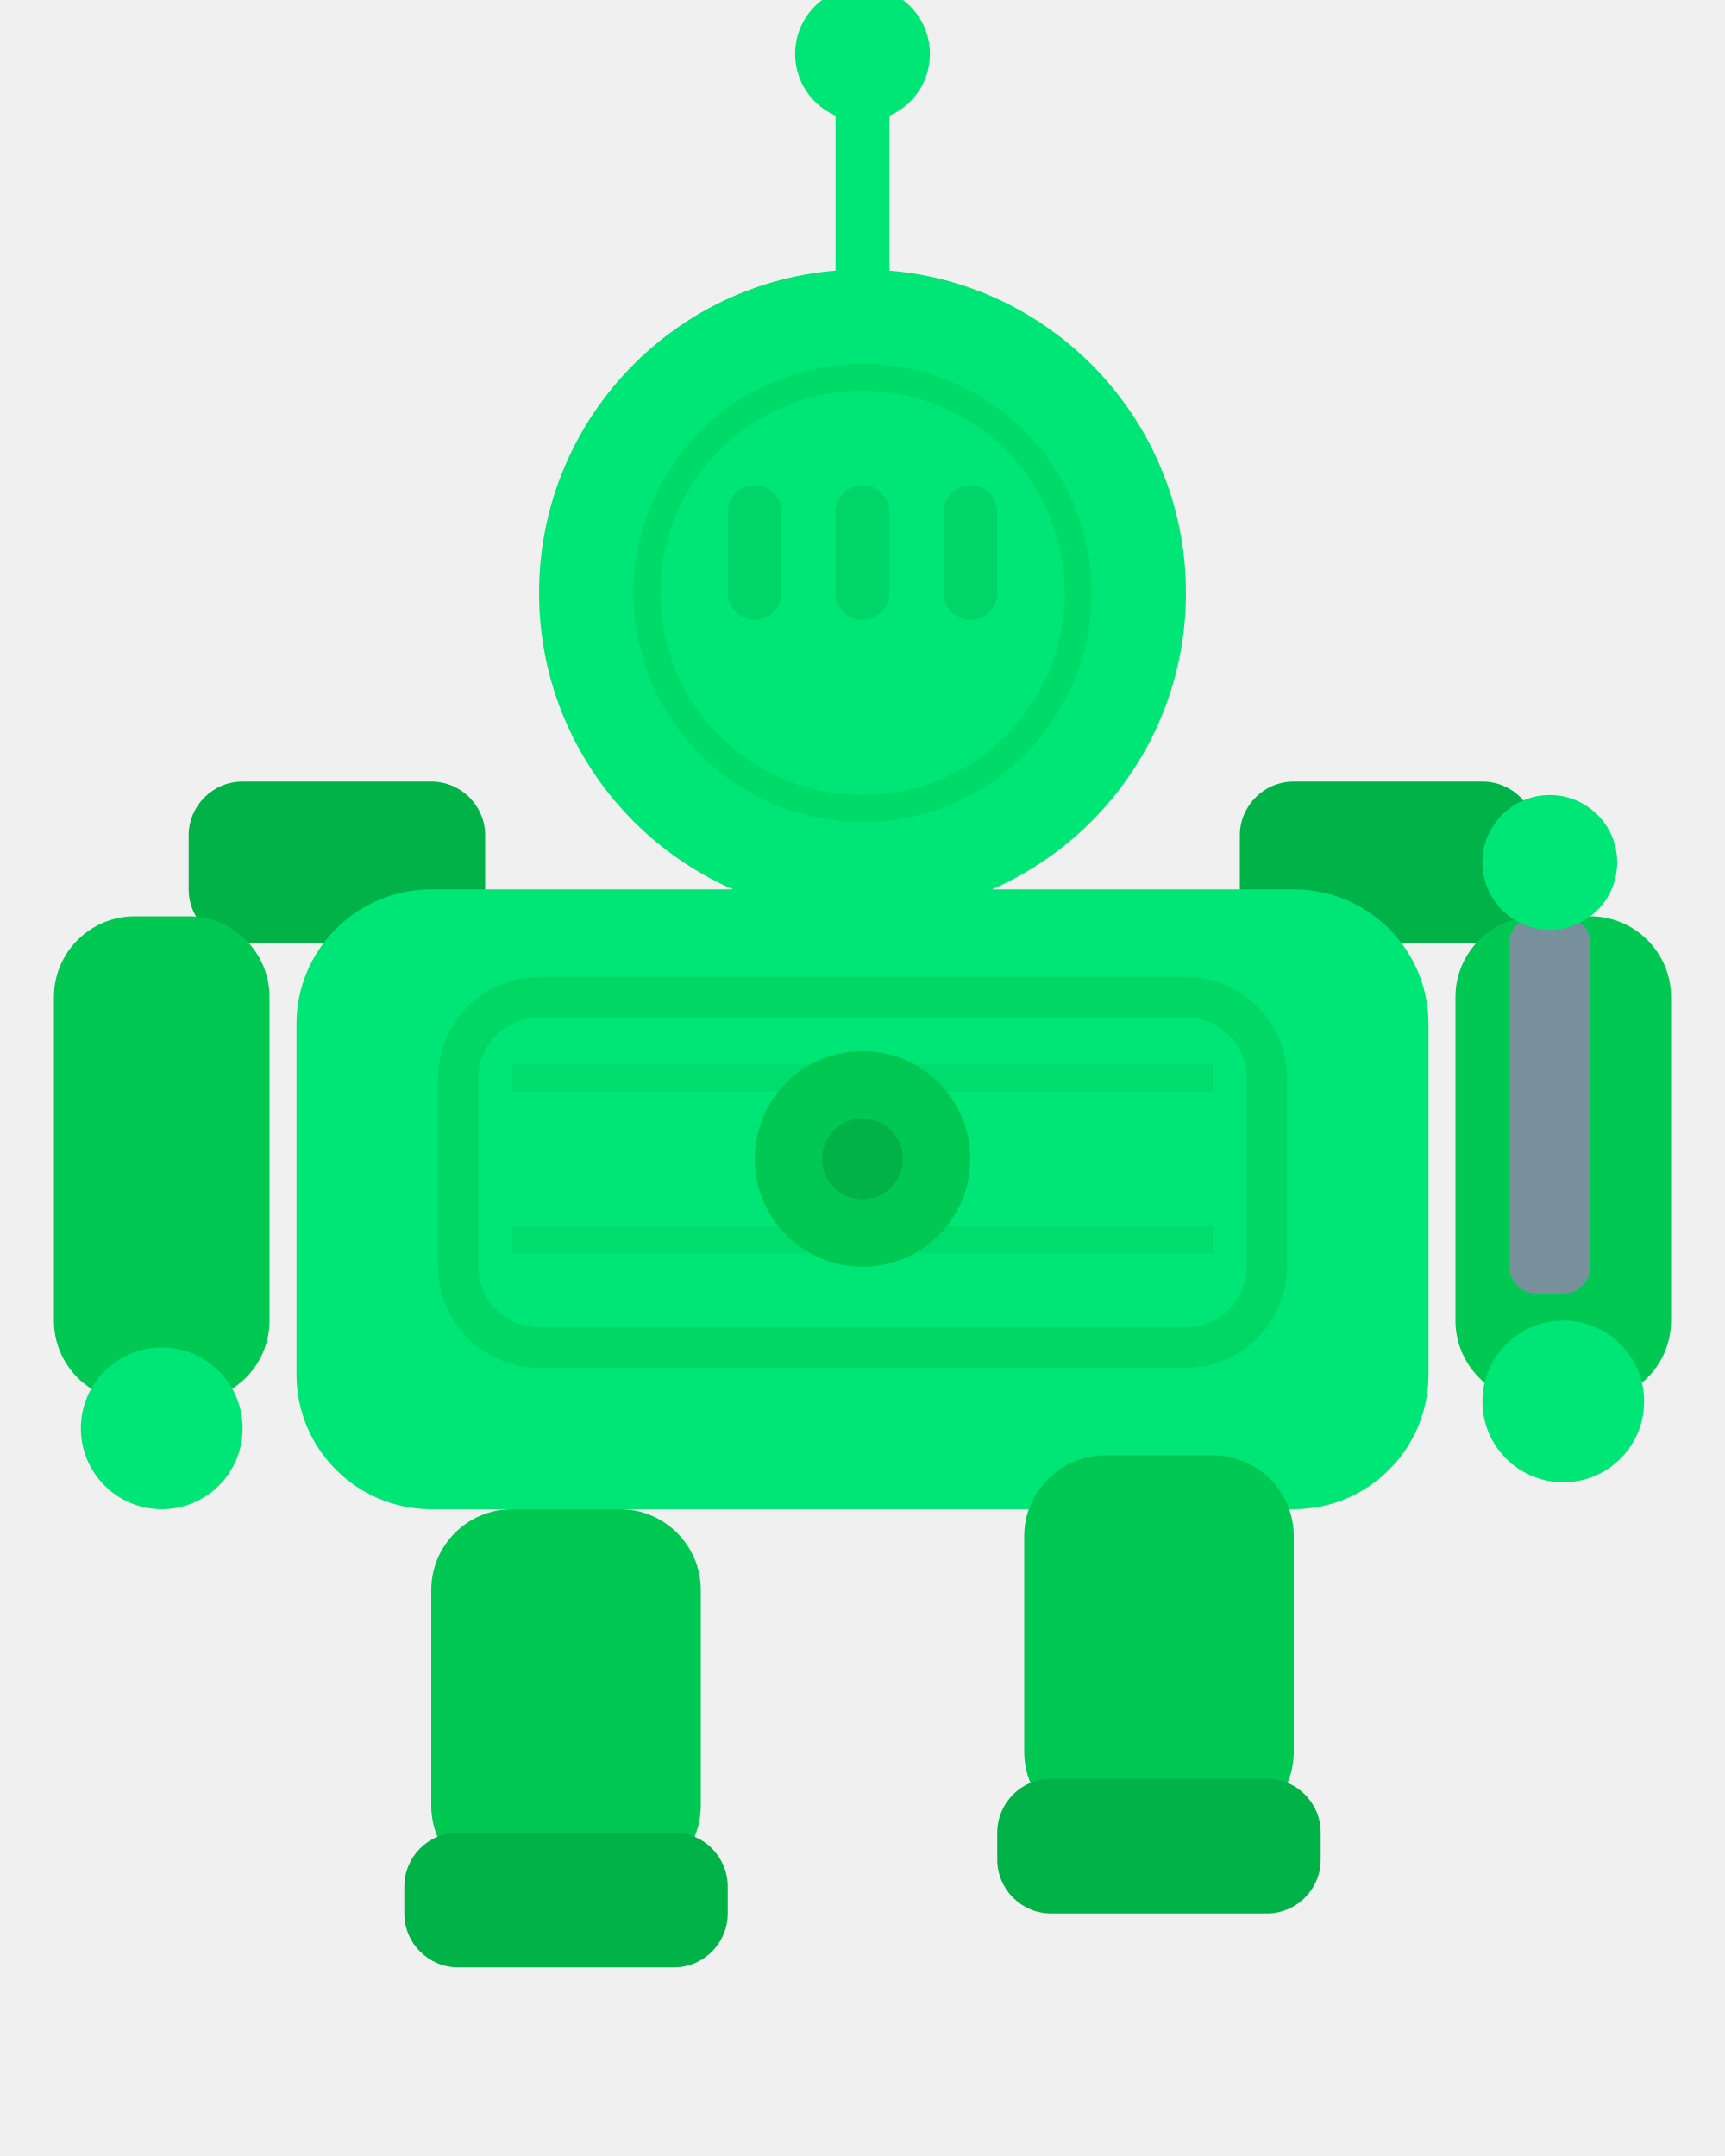
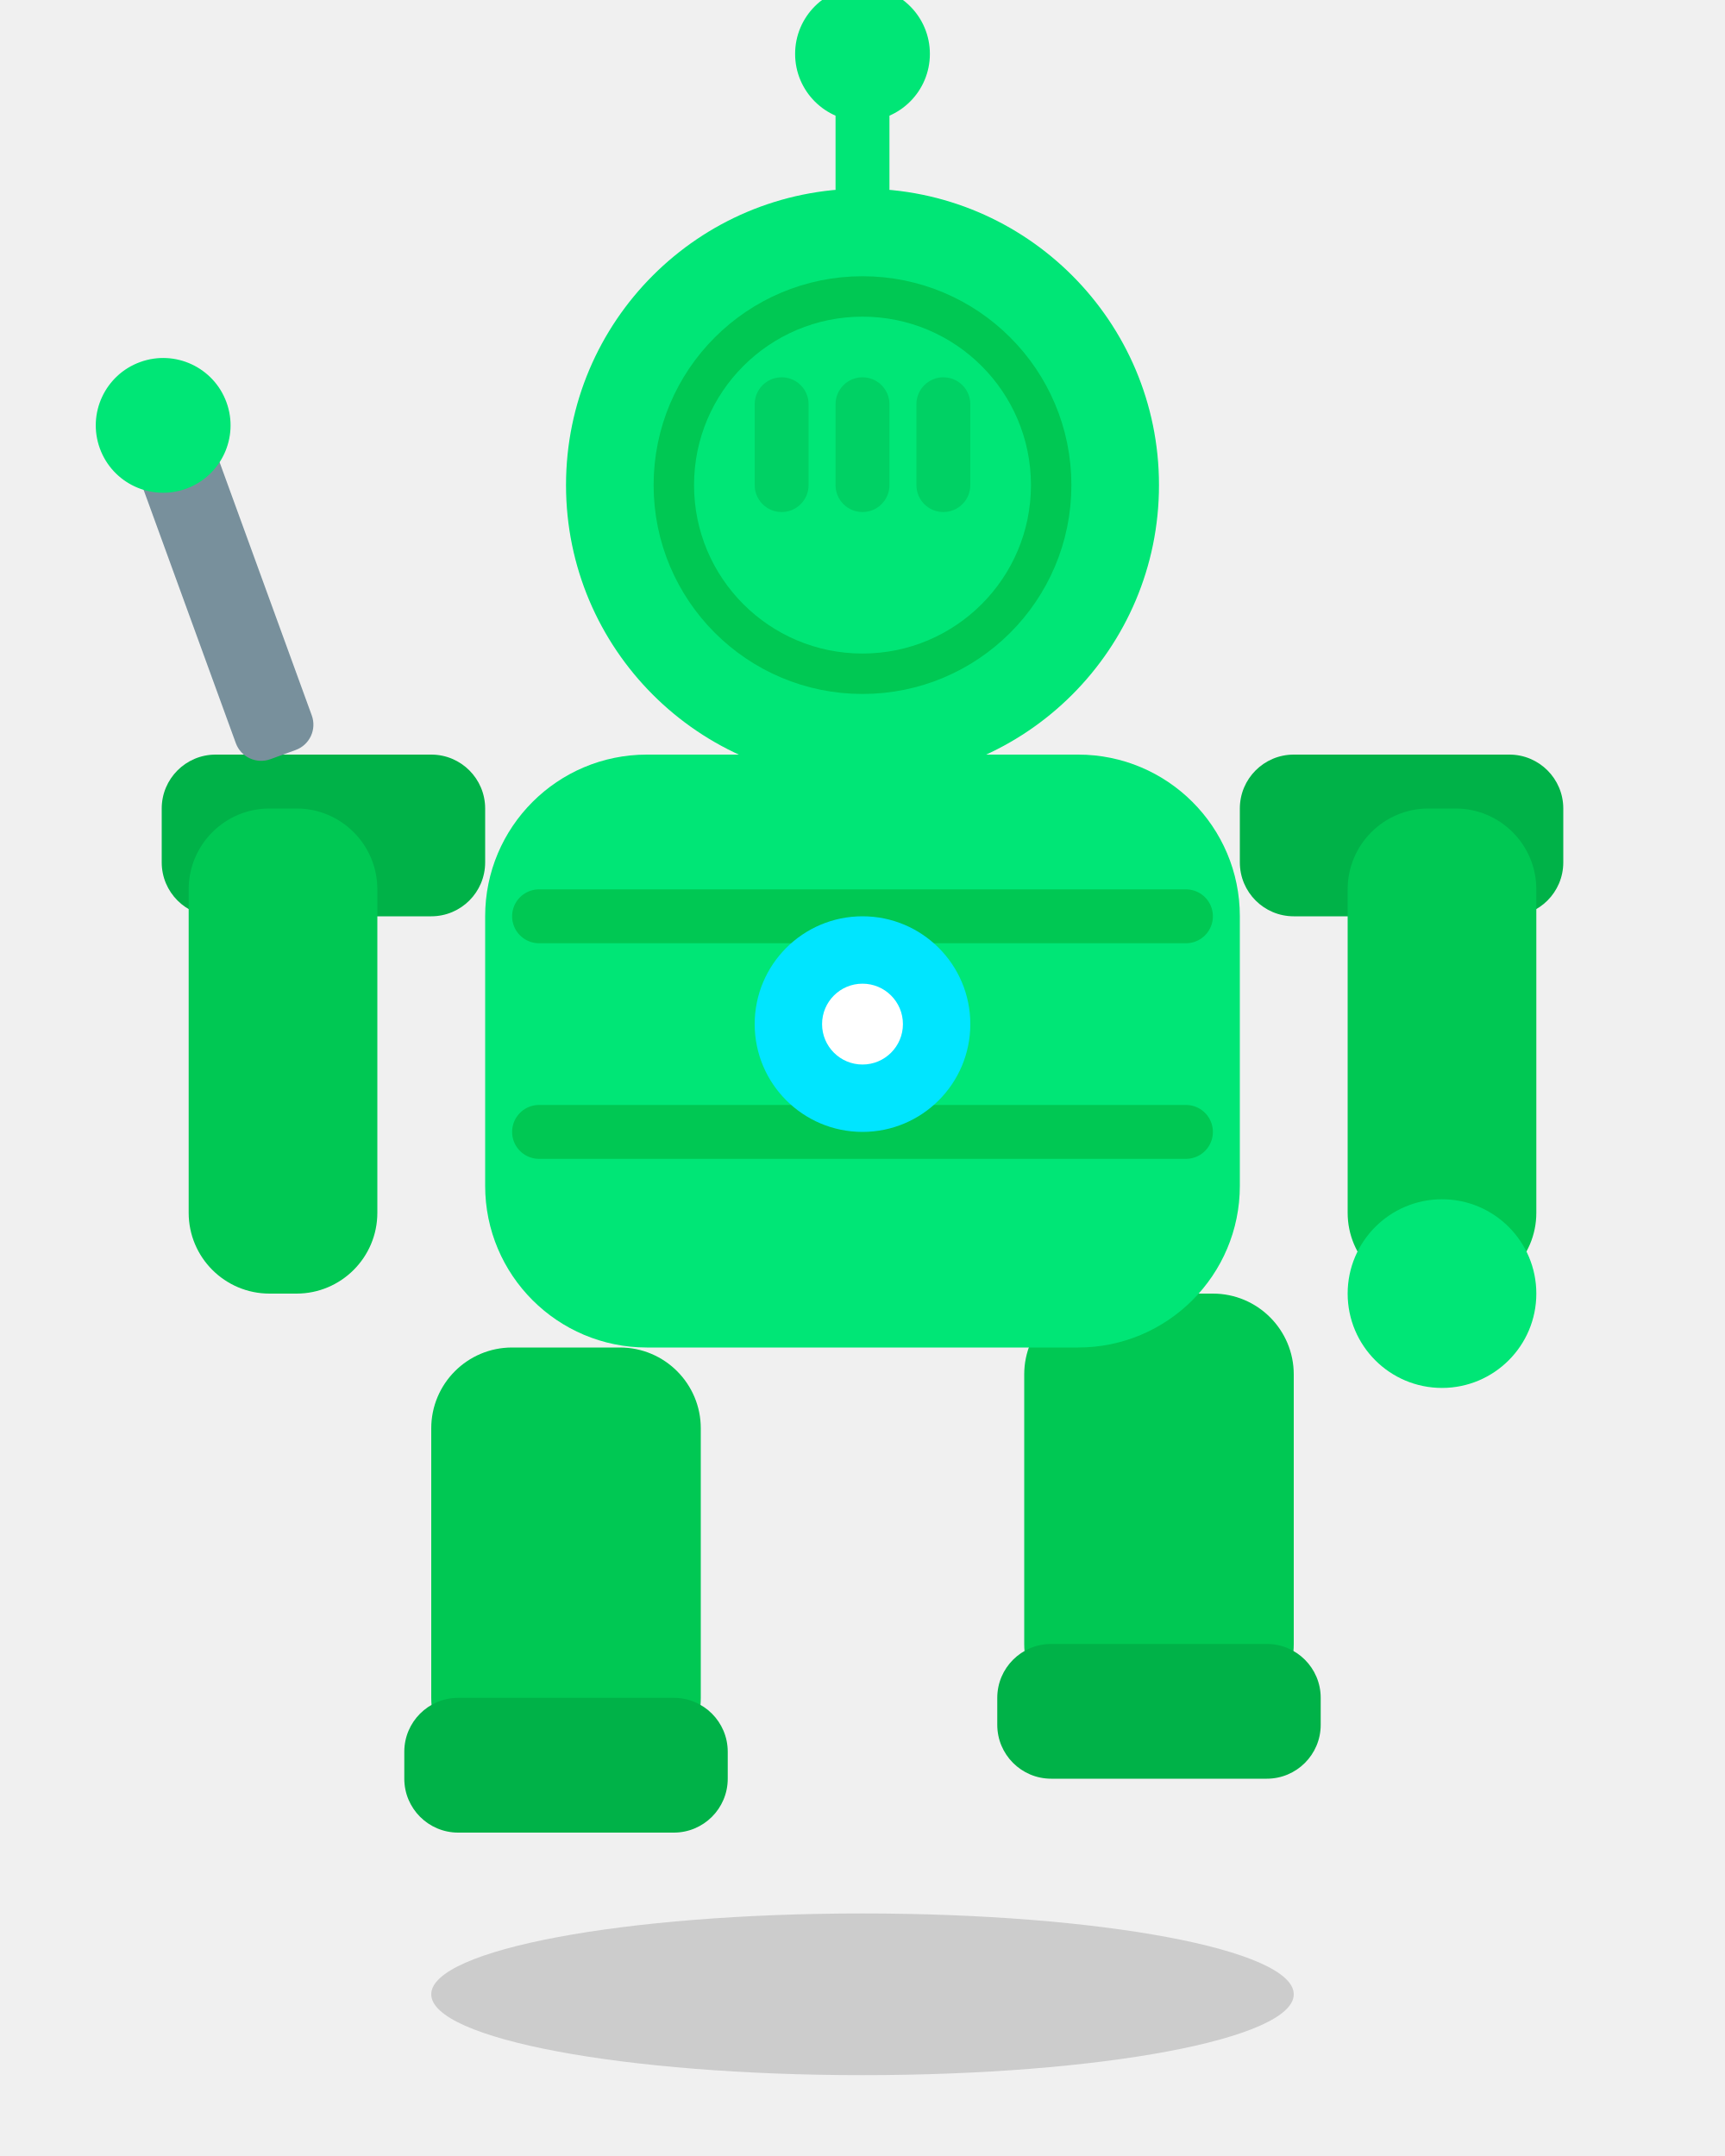
<svg xmlns="http://www.w3.org/2000/svg" width="64" height="80" viewBox="0 0 64 80" role="img">
-   <line x1="32" y1="10" x2="32" y2="3" stroke="#00E676" stroke-width="2" stroke-linecap="round" />
+   <ellipse cx="32" cy="74" rx="16" ry="3" fill="#000000" opacity="0.15" />
+   <rect x="38" y="48" width="10" height="16" rx="3" fill="#00C853" />
+   <rect x="16" y="50" width="10" height="16" rx="3" fill="#00C853" />
+   <rect x="37" y="61" width="12" height="5" rx="2" fill="#00B248" />
+   <rect x="15" y="63" width="12" height="5" rx="2" fill="#00B248" />
+   <rect x="46" y="28" width="12" height="6" rx="2" fill="#00B248" />
+   <rect x="6" y="28" width="12" height="6" rx="2" fill="#00B248" />
+   <rect x="7" y="30" width="7" height="18" rx="3" fill="#00C853" />
+   <g transform="rotate(-20 10.5 28)">
+     <rect x="9" y="16" width="3" height="12" rx="1" fill="#78909C" />
+     <circle cx="10.5" cy="15" r="2.5" fill="#00E676" />
+   </g>
+   <rect x="50" y="30" width="7" height="18" rx="3" fill="#00C853" />
+   <circle cx="53.5" cy="48" r="3.5" fill="#00E676" />
+   <rect x="18" y="28" width="28" height="22" rx="6" fill="#00E676" />
+   <line x1="20" y1="34" x2="44" y2="34" stroke="#00C853" stroke-width="2" stroke-linecap="round" />
+   <line x1="20" y1="42" x2="44" y2="42" stroke="#00C853" stroke-width="2" stroke-linecap="round" />
+   <circle cx="32" cy="38" r="4" fill="#00E5FF" />
+   <circle cx="32" cy="38" r="1.5" fill="#FFFFFF" />
+   <circle cx="32" cy="18" r="11" fill="#00E676" />
+   <circle cx="32" cy="18" r="7" fill="none" stroke="#00C853" stroke-width="1.5" />
+   <rect x="28" y="14" width="2" height="5" rx="1" fill="#00B248" opacity="0.4" />
+   <rect x="31" y="14" width="2" height="5" rx="1" fill="#00B248" opacity="0.4" />
+   <rect x="34" y="14" width="2" height="5" rx="1" fill="#00B248" opacity="0.4" />
+   <line x1="32" y1="7" x2="32" y2="2" stroke="#00E676" stroke-width="2" stroke-linecap="round" />
  <circle cx="32" cy="2" r="2.5" fill="#00E676" />
-   <circle cx="32" cy="22" r="12" fill="#00E676" />
-   <circle cx="32" cy="22" r="8" fill="none" stroke="#00C853" stroke-width="1" opacity="0.4" />
-   <rect x="27" y="18" width="2" height="5" rx="1" fill="#00B248" opacity="0.3" />
-   <rect x="31" y="18" width="2" height="5" rx="1" fill="#00B248" opacity="0.3" />
-   <rect x="35" y="18" width="2" height="5" rx="1" fill="#00B248" opacity="0.3" />
-   <rect x="7" y="29" width="11" height="6" rx="2" fill="#00B248" />
-   <rect x="46" y="29" width="11" height="6" rx="2" fill="#00B248" />
-   <rect x="11" y="33" width="42" height="23" rx="5" fill="#00E676" />
-   <rect x="17" y="37" width="30" height="13" rx="3" fill="none" stroke="#00C853" stroke-width="1.5" opacity="0.5" />
-   <line x1="19" y1="40" x2="45" y2="40" stroke="#00C853" stroke-width="1" opacity="0.3" />
-   <line x1="19" y1="46" x2="45" y2="46" stroke="#00C853" stroke-width="1" opacity="0.3" />
-   <circle cx="32" cy="43" r="4" fill="#00C853" />
-   <circle cx="32" cy="43" r="1.5" fill="#00B248" />
-   <rect x="2" y="34" width="8" height="18" rx="3" fill="#00C853" />
-   <circle cx="6" cy="53" r="3" fill="#00E676" />
-   <rect x="54" y="34" width="8" height="18" rx="3" fill="#00C853" />
-   <rect x="56" y="34" width="3" height="14" rx="1" fill="#78909C" />
-   <circle cx="57.5" cy="32" r="2.5" fill="#00E676" />
-   <circle cx="58" cy="52" r="3" fill="#00E676" />
-   <rect x="16" y="56" width="10" height="14" rx="3" fill="#00C853" />
-   <rect x="15" y="68" width="12" height="5" rx="2" fill="#00B248" />
-   <rect x="38" y="54" width="10" height="14" rx="3" fill="#00C853" />
-   <rect x="37" y="66" width="12" height="5" rx="2" fill="#00B248" />
</svg>
